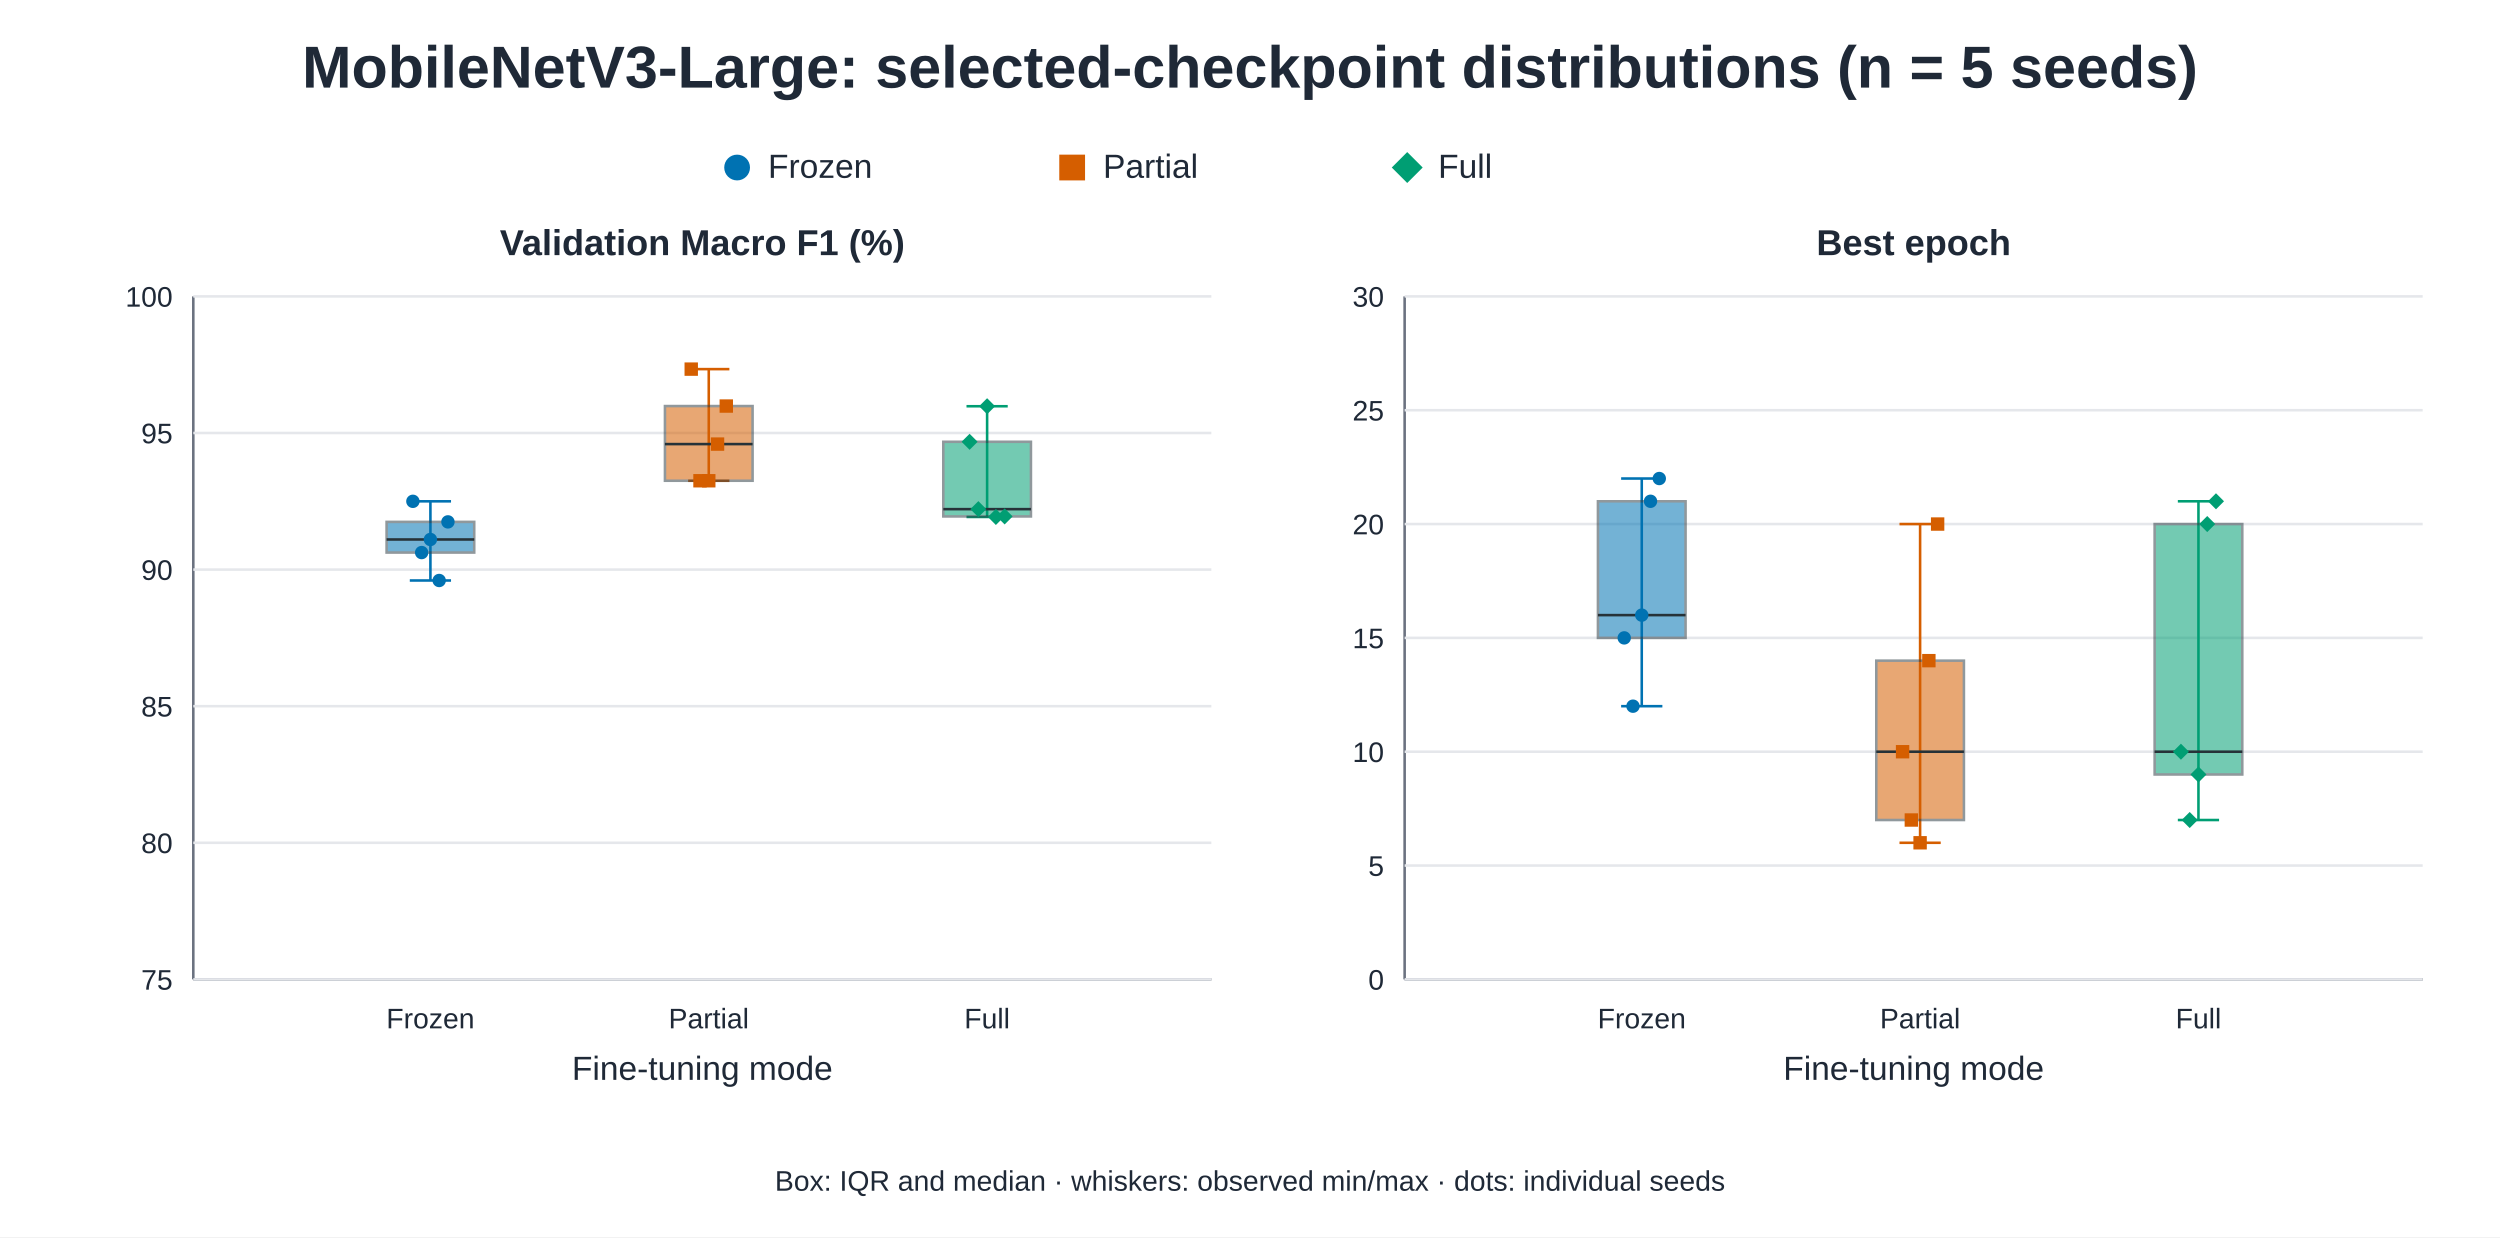
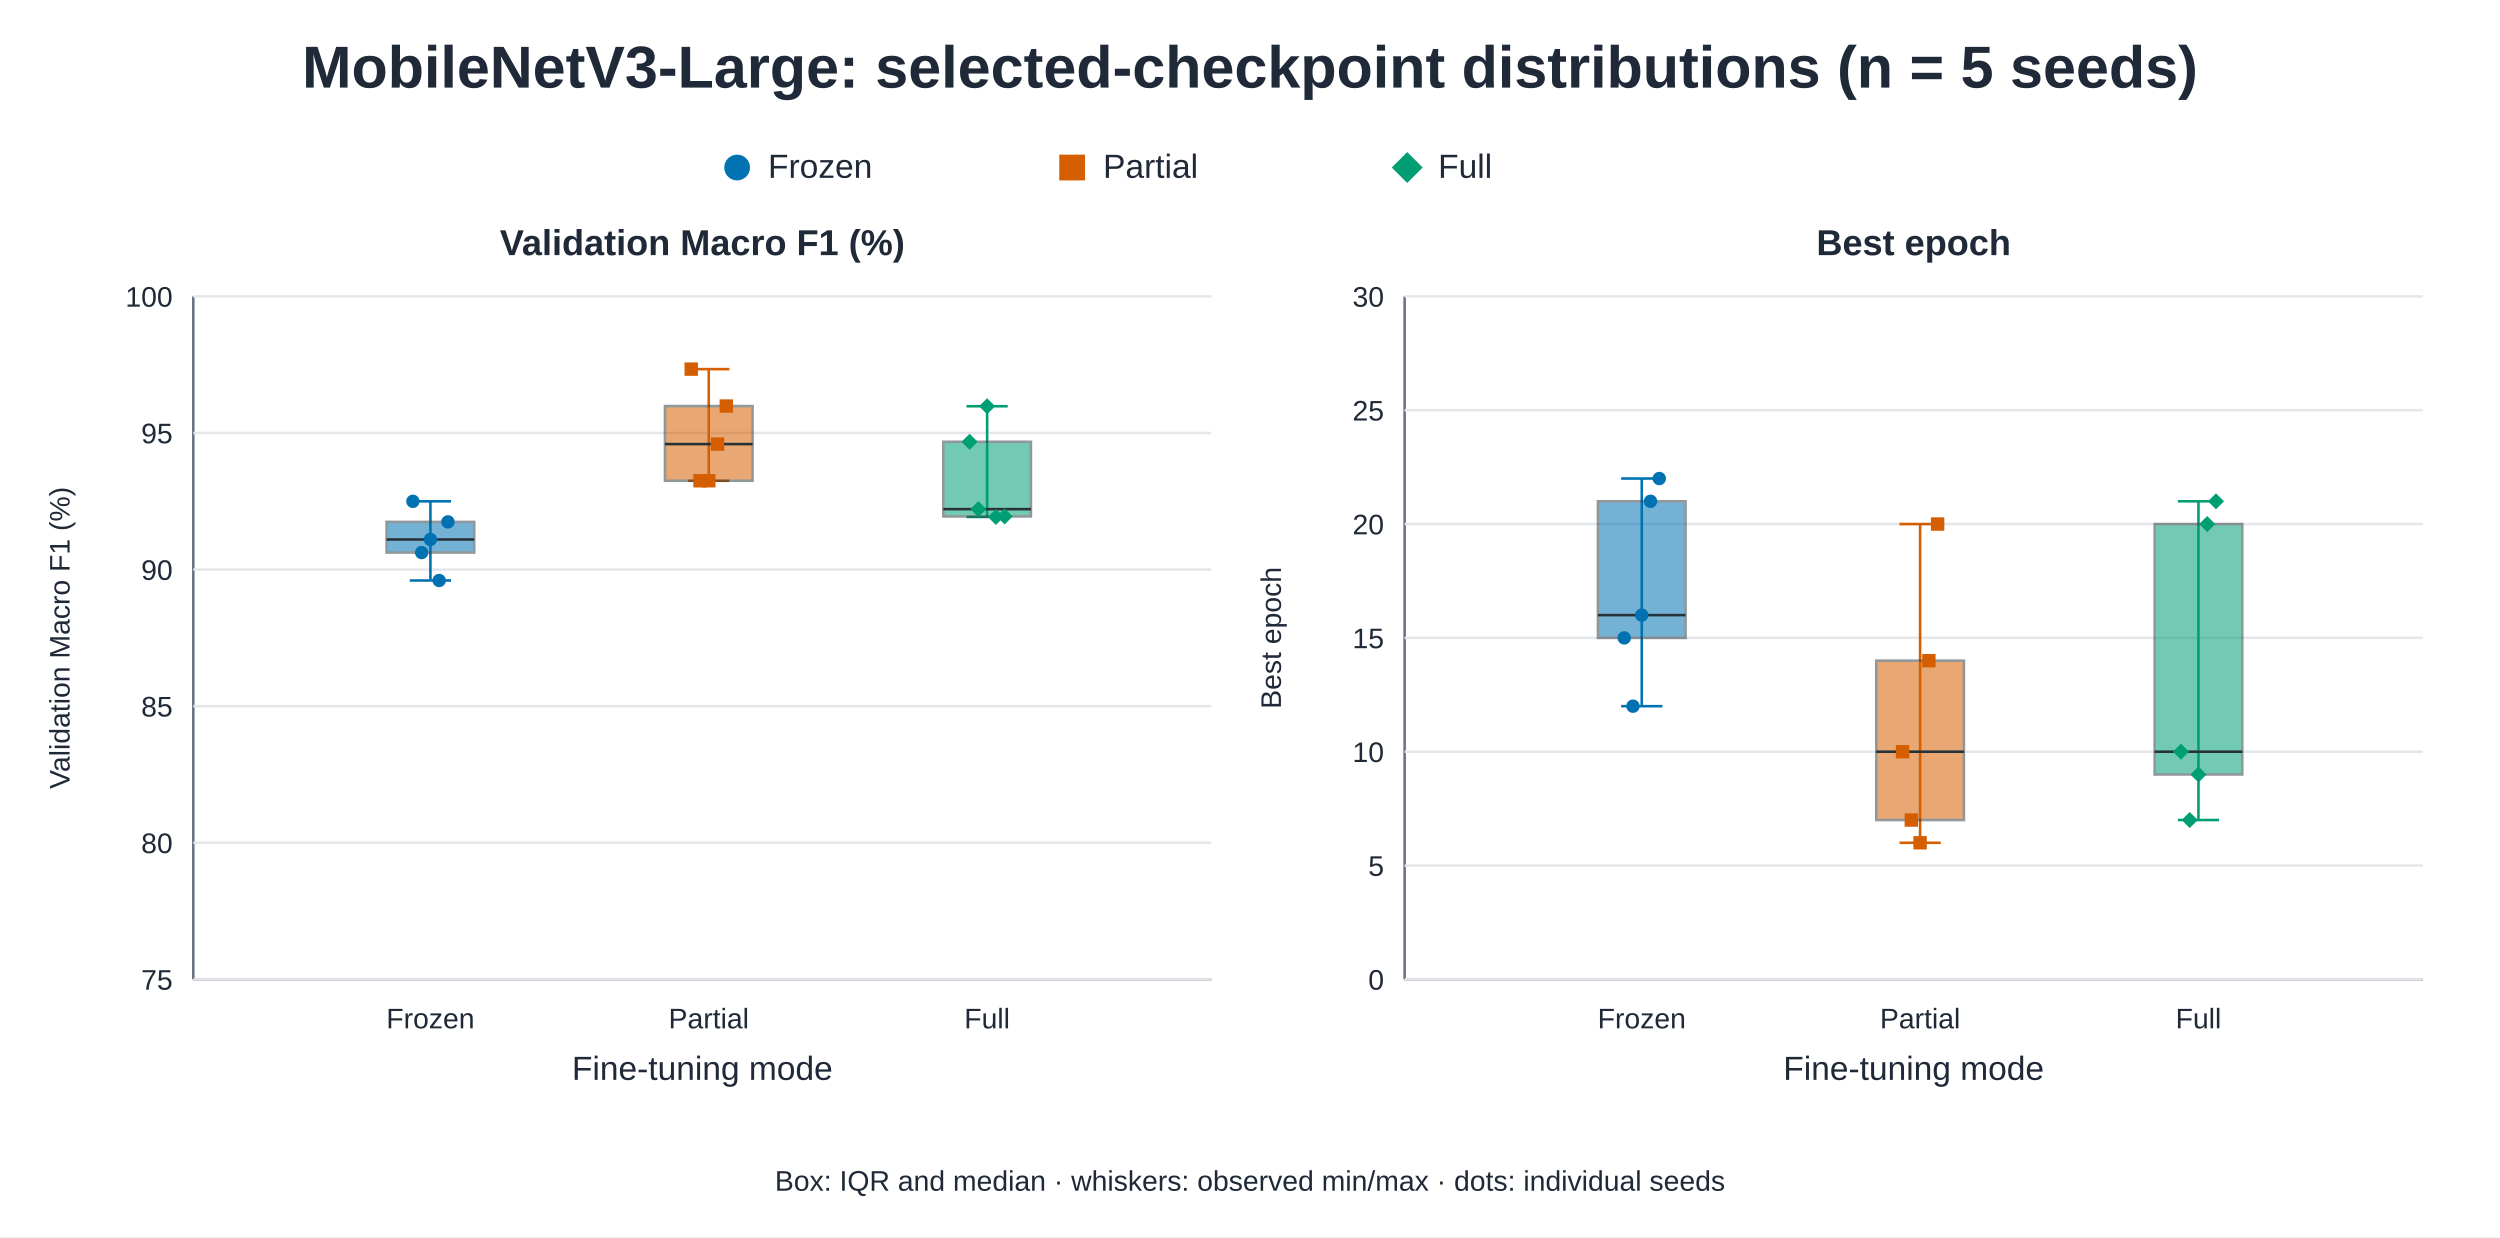
<svg xmlns="http://www.w3.org/2000/svg" viewBox="0 0 970 480" role="img" aria-label="MobileNetV3-Large: selected-checkpoint distributions (n = 5 seeds)">
  <rect width="970" height="480" fill="white" />
  <style>text{font-family:Arial,"Noto Sans Thai","Leelawadee UI",Tahoma,sans-serif;fill:#1F2937}.title{font-size:23px;font-weight:700}.sub{font-size:14px;font-weight:600}.label{font-size:13px}.small{font-size:11px}.axis{stroke-width:1}.grid{stroke:#E5E7EB;stroke-width:1}</style>
  <text x="485" y="34" class="title" text-anchor="middle">MobileNetV3-Large: selected-checkpoint distributions (n = 5 seeds)</text>
  <circle cx="286" cy="65" r="5" fill="#0072B2" opacity="1" />
  <text x="298" y="69" class="label" text-anchor="start">Frozen</text>
  <rect x="411" y="60" width="10" height="10" fill="#D55E00" opacity="1" />
  <text x="428" y="69" class="label" text-anchor="start">Partial</text>
  <path d="M 546 59 L 552 65 L 546 71 L 540 65 Z" fill="#009E73" opacity="1" />
  <text x="558" y="69" class="label" text-anchor="start">Full</text>
+   <text x="27" y="247.5" class="small" text-anchor="middle" transform="rotate(-90 27 247.5)">Validation Macro F1 (%)</text>
  <text x="272.5" y="99" class="sub" text-anchor="middle">Validation Macro F1 (%)</text>
  <line x1="75" y1="380" x2="470" y2="380" class="axis" stroke="#6B7280" />
  <line x1="75" y1="115" x2="75" y2="380" class="axis" stroke="#6B7280" />
  <line x1="75" y1="380" x2="470" y2="380" class="grid" stroke="#6B7280" />
  <text x="67" y="384" class="small" text-anchor="end">75</text>
  <line x1="75" y1="327" x2="470" y2="327" class="grid" stroke="#6B7280" />
  <text x="67" y="331" class="small" text-anchor="end">80</text>
  <line x1="75" y1="274" x2="470" y2="274" class="grid" stroke="#6B7280" />
  <text x="67" y="278" class="small" text-anchor="end">85</text>
  <line x1="75" y1="221" x2="470" y2="221" class="grid" stroke="#6B7280" />
  <text x="67" y="225" class="small" text-anchor="end">90</text>
  <line x1="75" y1="168" x2="470" y2="168" class="grid" stroke="#6B7280" />
  <text x="67" y="172" class="small" text-anchor="end">95</text>
  <line x1="75" y1="115" x2="470" y2="115" class="grid" stroke="#6B7280" />
  <text x="67" y="119" class="small" text-anchor="end">100</text>
  <text x="272.5" y="419" class="label" text-anchor="middle">Fine-tuning mode</text>
  <line x1="167" y1="225.231" x2="167" y2="194.511" class="axis" stroke="#0072B2" />
  <line x1="159" y1="225.231" x2="175" y2="225.231" class="axis" stroke="#0072B2" />
  <line x1="159" y1="194.511" x2="175" y2="194.511" class="axis" stroke="#0072B2" />
  <rect x="150" y="202.492" width="34" height="11.9" fill="#0072B2" opacity="0.55" stroke="#35434a" />
  <line x1="150" y1="209.32" x2="184" y2="209.32" class="axis" stroke="#263238" stroke-width="2" />
  <circle cx="160.2" cy="194.511" r="2.6" fill="#0072B2" opacity="1" />
  <circle cx="163.6" cy="214.392" r="2.6" fill="#0072B2" opacity="1" />
  <circle cx="167" cy="209.32" r="2.6" fill="#0072B2" opacity="1" />
  <circle cx="170.4" cy="225.231" r="2.6" fill="#0072B2" opacity="1" />
  <circle cx="173.8" cy="202.492" r="2.6" fill="#0072B2" opacity="1" />
  <text x="167" y="399" class="small" text-anchor="middle">Frozen</text>
  <line x1="275" y1="186.533" x2="275" y2="143.221" class="axis" stroke="#D55E00" />
  <line x1="267" y1="186.533" x2="283" y2="186.533" class="axis" stroke="#D55E00" />
  <line x1="267" y1="143.221" x2="283" y2="143.221" class="axis" stroke="#D55E00" />
  <rect x="258" y="157.55" width="34" height="28.983" fill="#D55E00" opacity="0.55" stroke="#35434a" />
  <line x1="258" y1="172.307" x2="292" y2="172.307" class="axis" stroke="#263238" stroke-width="2" />
  <rect x="265.6" y="140.621" width="5.2" height="5.2" fill="#D55E00" opacity="1" />
  <rect x="269" y="183.933" width="5.2" height="5.2" fill="#D55E00" opacity="1" />
  <rect x="272.4" y="183.933" width="5.2" height="5.2" fill="#D55E00" opacity="1" />
  <rect x="275.8" y="169.707" width="5.2" height="5.2" fill="#D55E00" opacity="1" />
  <rect x="279.2" y="154.95" width="5.2" height="5.2" fill="#D55E00" opacity="1" />
  <text x="275" y="399" class="small" text-anchor="middle">Partial</text>
  <line x1="383" y1="200.58" x2="383" y2="157.622" class="axis" stroke="#009E73" />
  <line x1="375" y1="200.58" x2="391" y2="200.58" class="axis" stroke="#009E73" />
  <line x1="375" y1="157.622" x2="391" y2="157.622" class="axis" stroke="#009E73" />
  <rect x="366" y="171.415" width="34" height="28.959" fill="#009E73" opacity="0.55" stroke="#35434a" />
  <line x1="366" y1="197.549" x2="400" y2="197.549" class="axis" stroke="#263238" stroke-width="2" />
  <path d="M 376.2 168.295 L 379.32 171.415 L 376.2 174.535 L 373.08 171.415 Z" fill="#009E73" opacity="1" />
  <path d="M 379.6 194.429 L 382.72 197.549 L 379.6 200.669 L 376.48 197.549 Z" fill="#009E73" opacity="1" />
  <path d="M 383 154.502 L 386.12 157.622 L 383 160.742 L 379.88 157.622 Z" fill="#009E73" opacity="1" />
  <path d="M 386.4 197.46 L 389.52 200.58 L 386.4 203.7 L 383.28 200.58 Z" fill="#009E73" opacity="1" />
  <path d="M 389.8 197.253 L 392.92 200.373 L 389.8 203.493 L 386.68 200.373 Z" fill="#009E73" opacity="1" />
  <text x="383" y="399" class="small" text-anchor="middle">Full</text>
+   <text x="497" y="247.5" class="small" text-anchor="middle" transform="rotate(-90 497 247.5)">Best epoch</text>
  <text x="742.5" y="99" class="sub" text-anchor="middle">Best epoch</text>
  <line x1="545" y1="380" x2="940" y2="380" class="axis" stroke="#6B7280" />
  <line x1="545" y1="115" x2="545" y2="380" class="axis" stroke="#6B7280" />
  <line x1="545" y1="380" x2="940" y2="380" class="grid" stroke="#6B7280" />
  <text x="537" y="384" class="small" text-anchor="end">0</text>
  <line x1="545" y1="335.833" x2="940" y2="335.833" class="grid" stroke="#6B7280" />
  <text x="537" y="339.833" class="small" text-anchor="end">5</text>
  <line x1="545" y1="291.667" x2="940" y2="291.667" class="grid" stroke="#6B7280" />
  <text x="537" y="295.667" class="small" text-anchor="end">10</text>
  <line x1="545" y1="247.5" x2="940" y2="247.5" class="grid" stroke="#6B7280" />
  <text x="537" y="251.5" class="small" text-anchor="end">15</text>
  <line x1="545" y1="203.333" x2="940" y2="203.333" class="grid" stroke="#6B7280" />
  <text x="537" y="207.333" class="small" text-anchor="end">20</text>
  <line x1="545" y1="159.167" x2="940" y2="159.167" class="grid" stroke="#6B7280" />
  <text x="537" y="163.167" class="small" text-anchor="end">25</text>
  <line x1="545" y1="115" x2="940" y2="115" class="grid" stroke="#6B7280" />
  <text x="537" y="119" class="small" text-anchor="end">30</text>
  <text x="742.5" y="419" class="label" text-anchor="middle">Fine-tuning mode</text>
  <line x1="637" y1="274" x2="637" y2="185.667" class="axis" stroke="#0072B2" />
  <line x1="629" y1="274" x2="645" y2="274" class="axis" stroke="#0072B2" />
  <line x1="629" y1="185.667" x2="645" y2="185.667" class="axis" stroke="#0072B2" />
  <rect x="620" y="194.5" width="34" height="53" fill="#0072B2" opacity="0.55" stroke="#35434a" />
  <line x1="620" y1="238.667" x2="654" y2="238.667" class="axis" stroke="#263238" stroke-width="2" />
  <circle cx="630.2" cy="247.5" r="2.6" fill="#0072B2" opacity="1" />
  <circle cx="633.6" cy="274" r="2.6" fill="#0072B2" opacity="1" />
  <circle cx="637" cy="238.667" r="2.6" fill="#0072B2" opacity="1" />
  <circle cx="640.4" cy="194.5" r="2.6" fill="#0072B2" opacity="1" />
  <circle cx="643.8" cy="185.667" r="2.6" fill="#0072B2" opacity="1" />
  <text x="637" y="399" class="small" text-anchor="middle">Frozen</text>
  <line x1="745" y1="327" x2="745" y2="203.333" class="axis" stroke="#D55E00" />
  <line x1="737" y1="327" x2="753" y2="327" class="axis" stroke="#D55E00" />
  <line x1="737" y1="203.333" x2="753" y2="203.333" class="axis" stroke="#D55E00" />
  <rect x="728" y="256.333" width="34" height="61.833" fill="#D55E00" opacity="0.55" stroke="#35434a" />
  <line x1="728" y1="291.667" x2="762" y2="291.667" class="axis" stroke="#263238" stroke-width="2" />
  <rect x="735.6" y="289.067" width="5.2" height="5.2" fill="#D55E00" opacity="1" />
  <rect x="739" y="315.567" width="5.2" height="5.2" fill="#D55E00" opacity="1" />
  <rect x="742.4" y="324.4" width="5.2" height="5.2" fill="#D55E00" opacity="1" />
  <rect x="745.8" y="253.733" width="5.2" height="5.2" fill="#D55E00" opacity="1" />
  <rect x="749.2" y="200.733" width="5.2" height="5.2" fill="#D55E00" opacity="1" />
  <text x="745" y="399" class="small" text-anchor="middle">Partial</text>
  <line x1="853" y1="318.167" x2="853" y2="194.5" class="axis" stroke="#009E73" />
  <line x1="845" y1="318.167" x2="861" y2="318.167" class="axis" stroke="#009E73" />
  <line x1="845" y1="194.5" x2="861" y2="194.5" class="axis" stroke="#009E73" />
  <rect x="836" y="203.333" width="34" height="97.167" fill="#009E73" opacity="0.55" stroke="#35434a" />
  <line x1="836" y1="291.667" x2="870" y2="291.667" class="axis" stroke="#263238" stroke-width="2" />
  <path d="M 846.2 288.547 L 849.32 291.667 L 846.2 294.787 L 843.08 291.667 Z" fill="#009E73" opacity="1" />
  <path d="M 849.6 315.047 L 852.72 318.167 L 849.6 321.287 L 846.48 318.167 Z" fill="#009E73" opacity="1" />
  <path d="M 853 297.38 L 856.12 300.5 L 853 303.62 L 849.88 300.5 Z" fill="#009E73" opacity="1" />
  <path d="M 856.4 200.213 L 859.52 203.333 L 856.4 206.453 L 853.28 203.333 Z" fill="#009E73" opacity="1" />
  <path d="M 859.8 191.38 L 862.92 194.5 L 859.8 197.62 L 856.68 194.5 Z" fill="#009E73" opacity="1" />
  <text x="853" y="399" class="small" text-anchor="middle">Full</text>
  <text x="485" y="462" class="small" text-anchor="middle">Box: IQR and median · whiskers: observed min/max · dots: individual seeds</text>
</svg>
